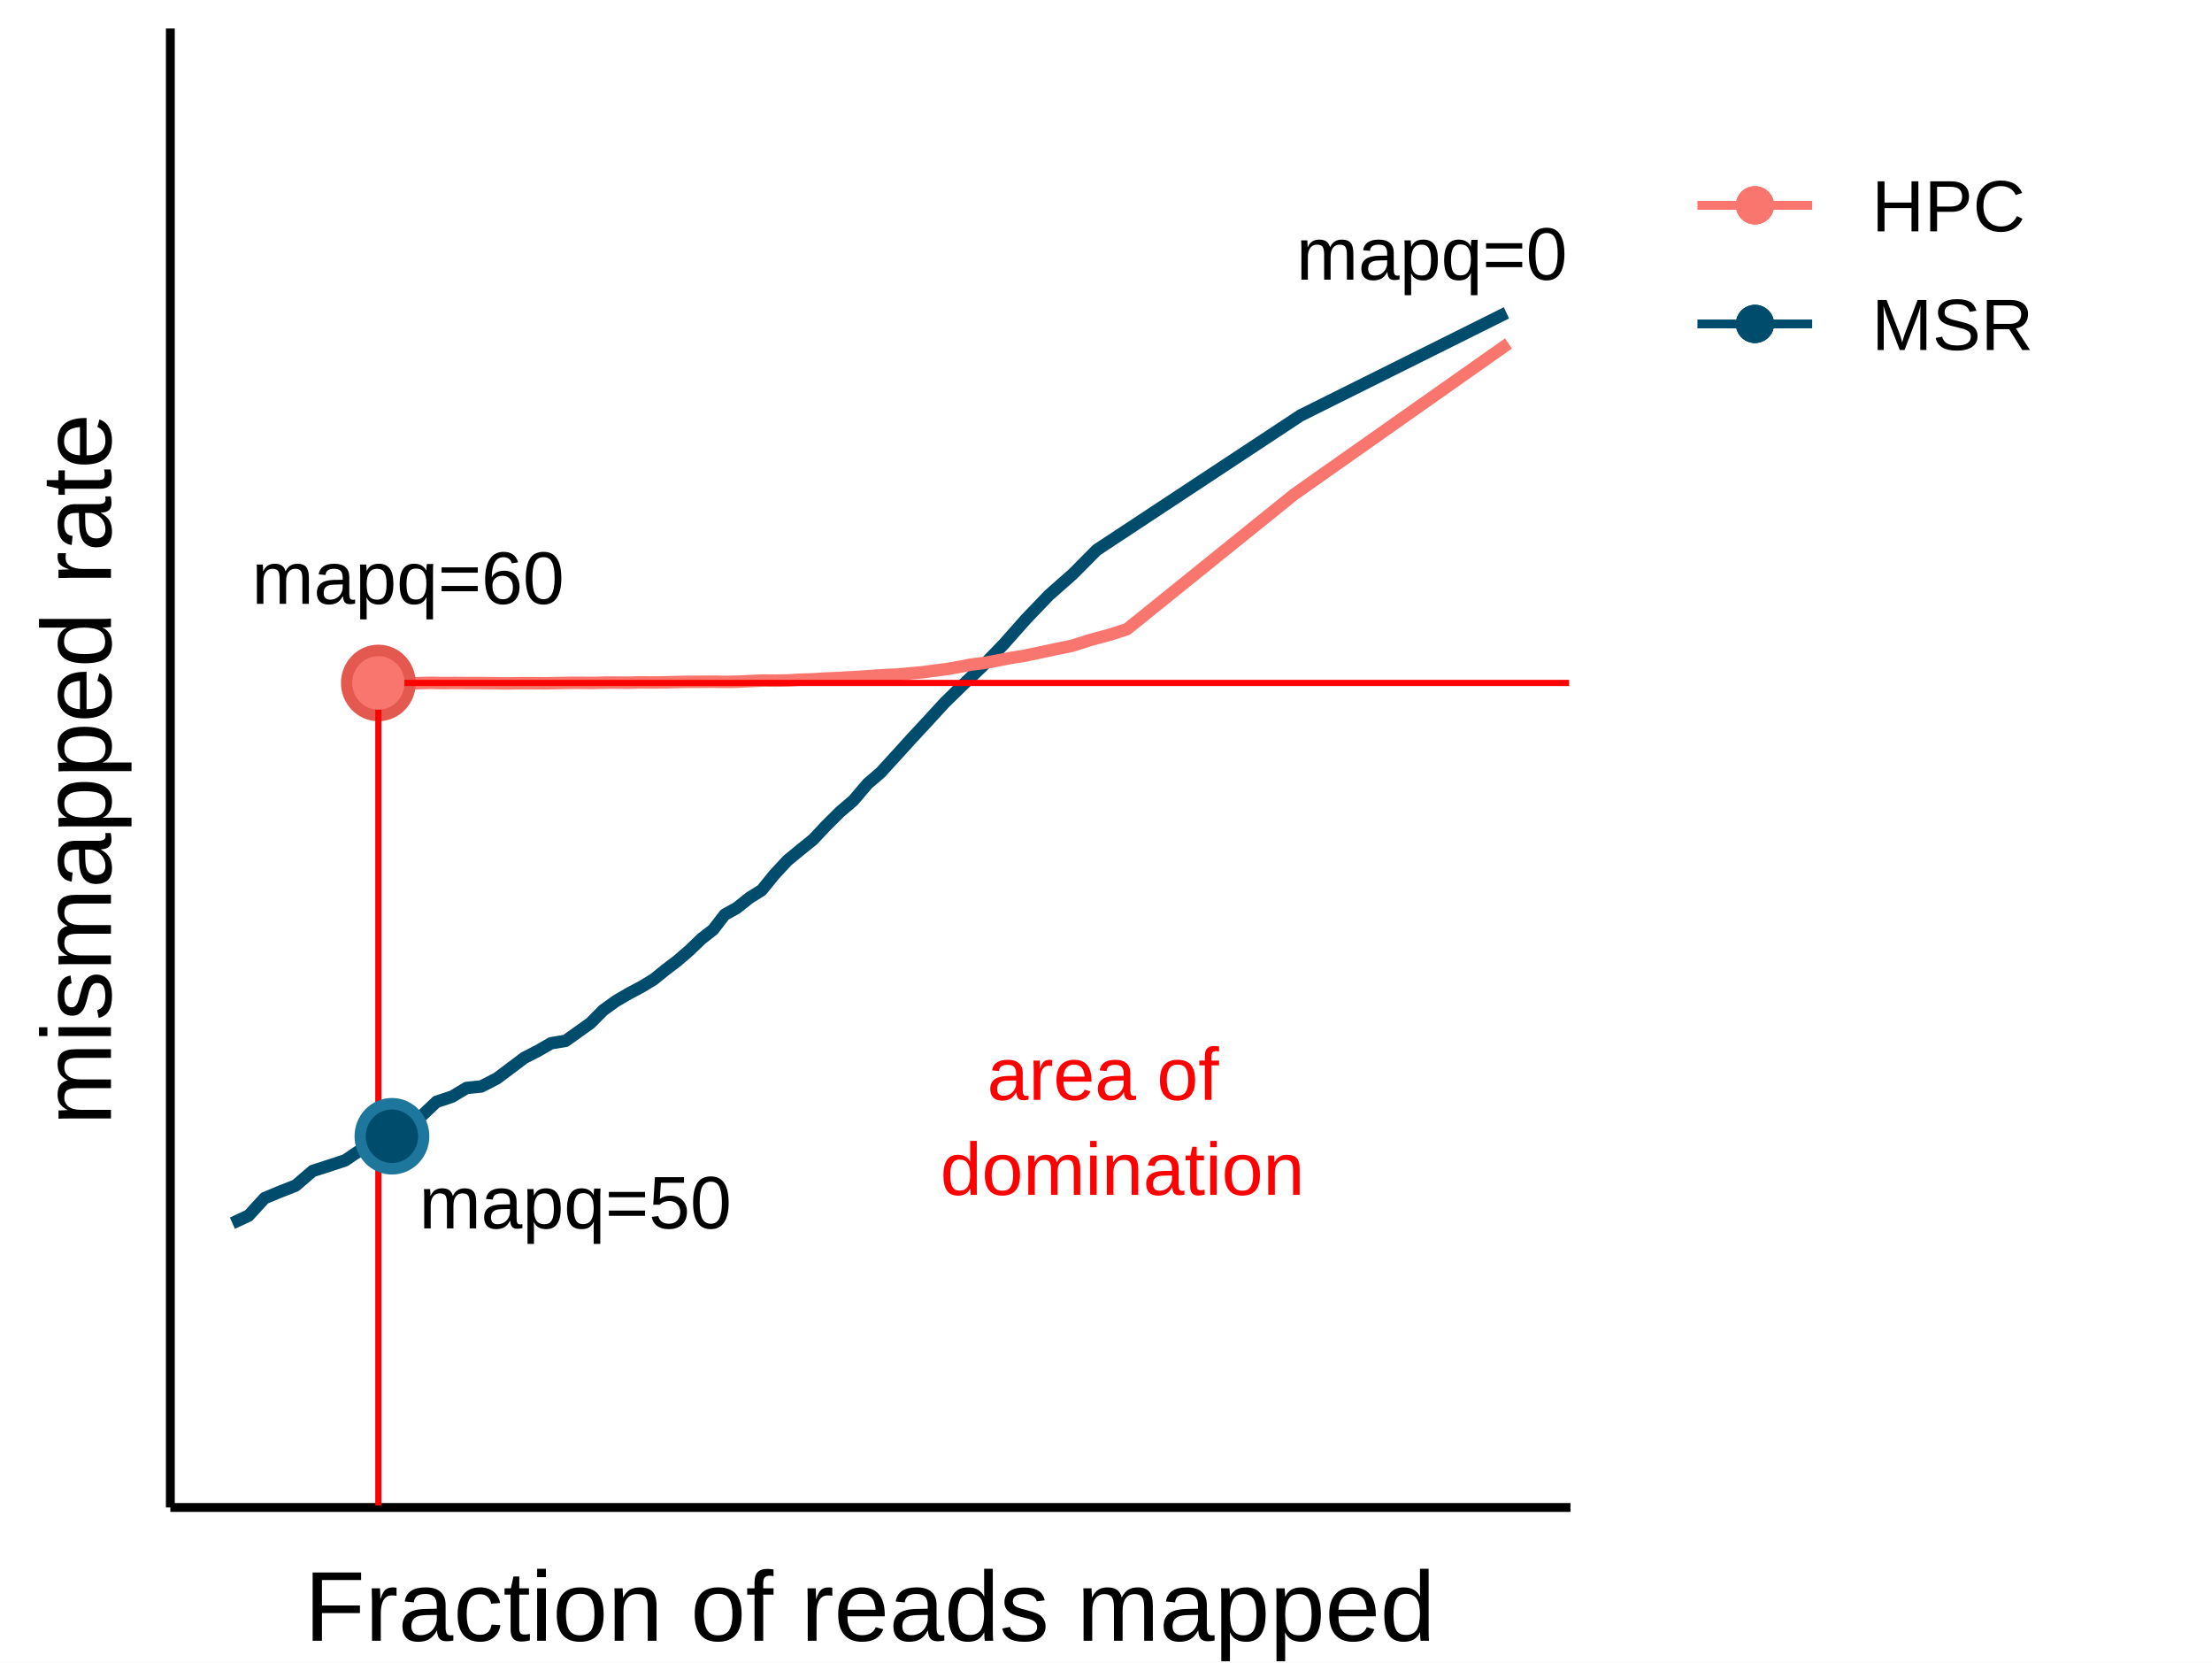
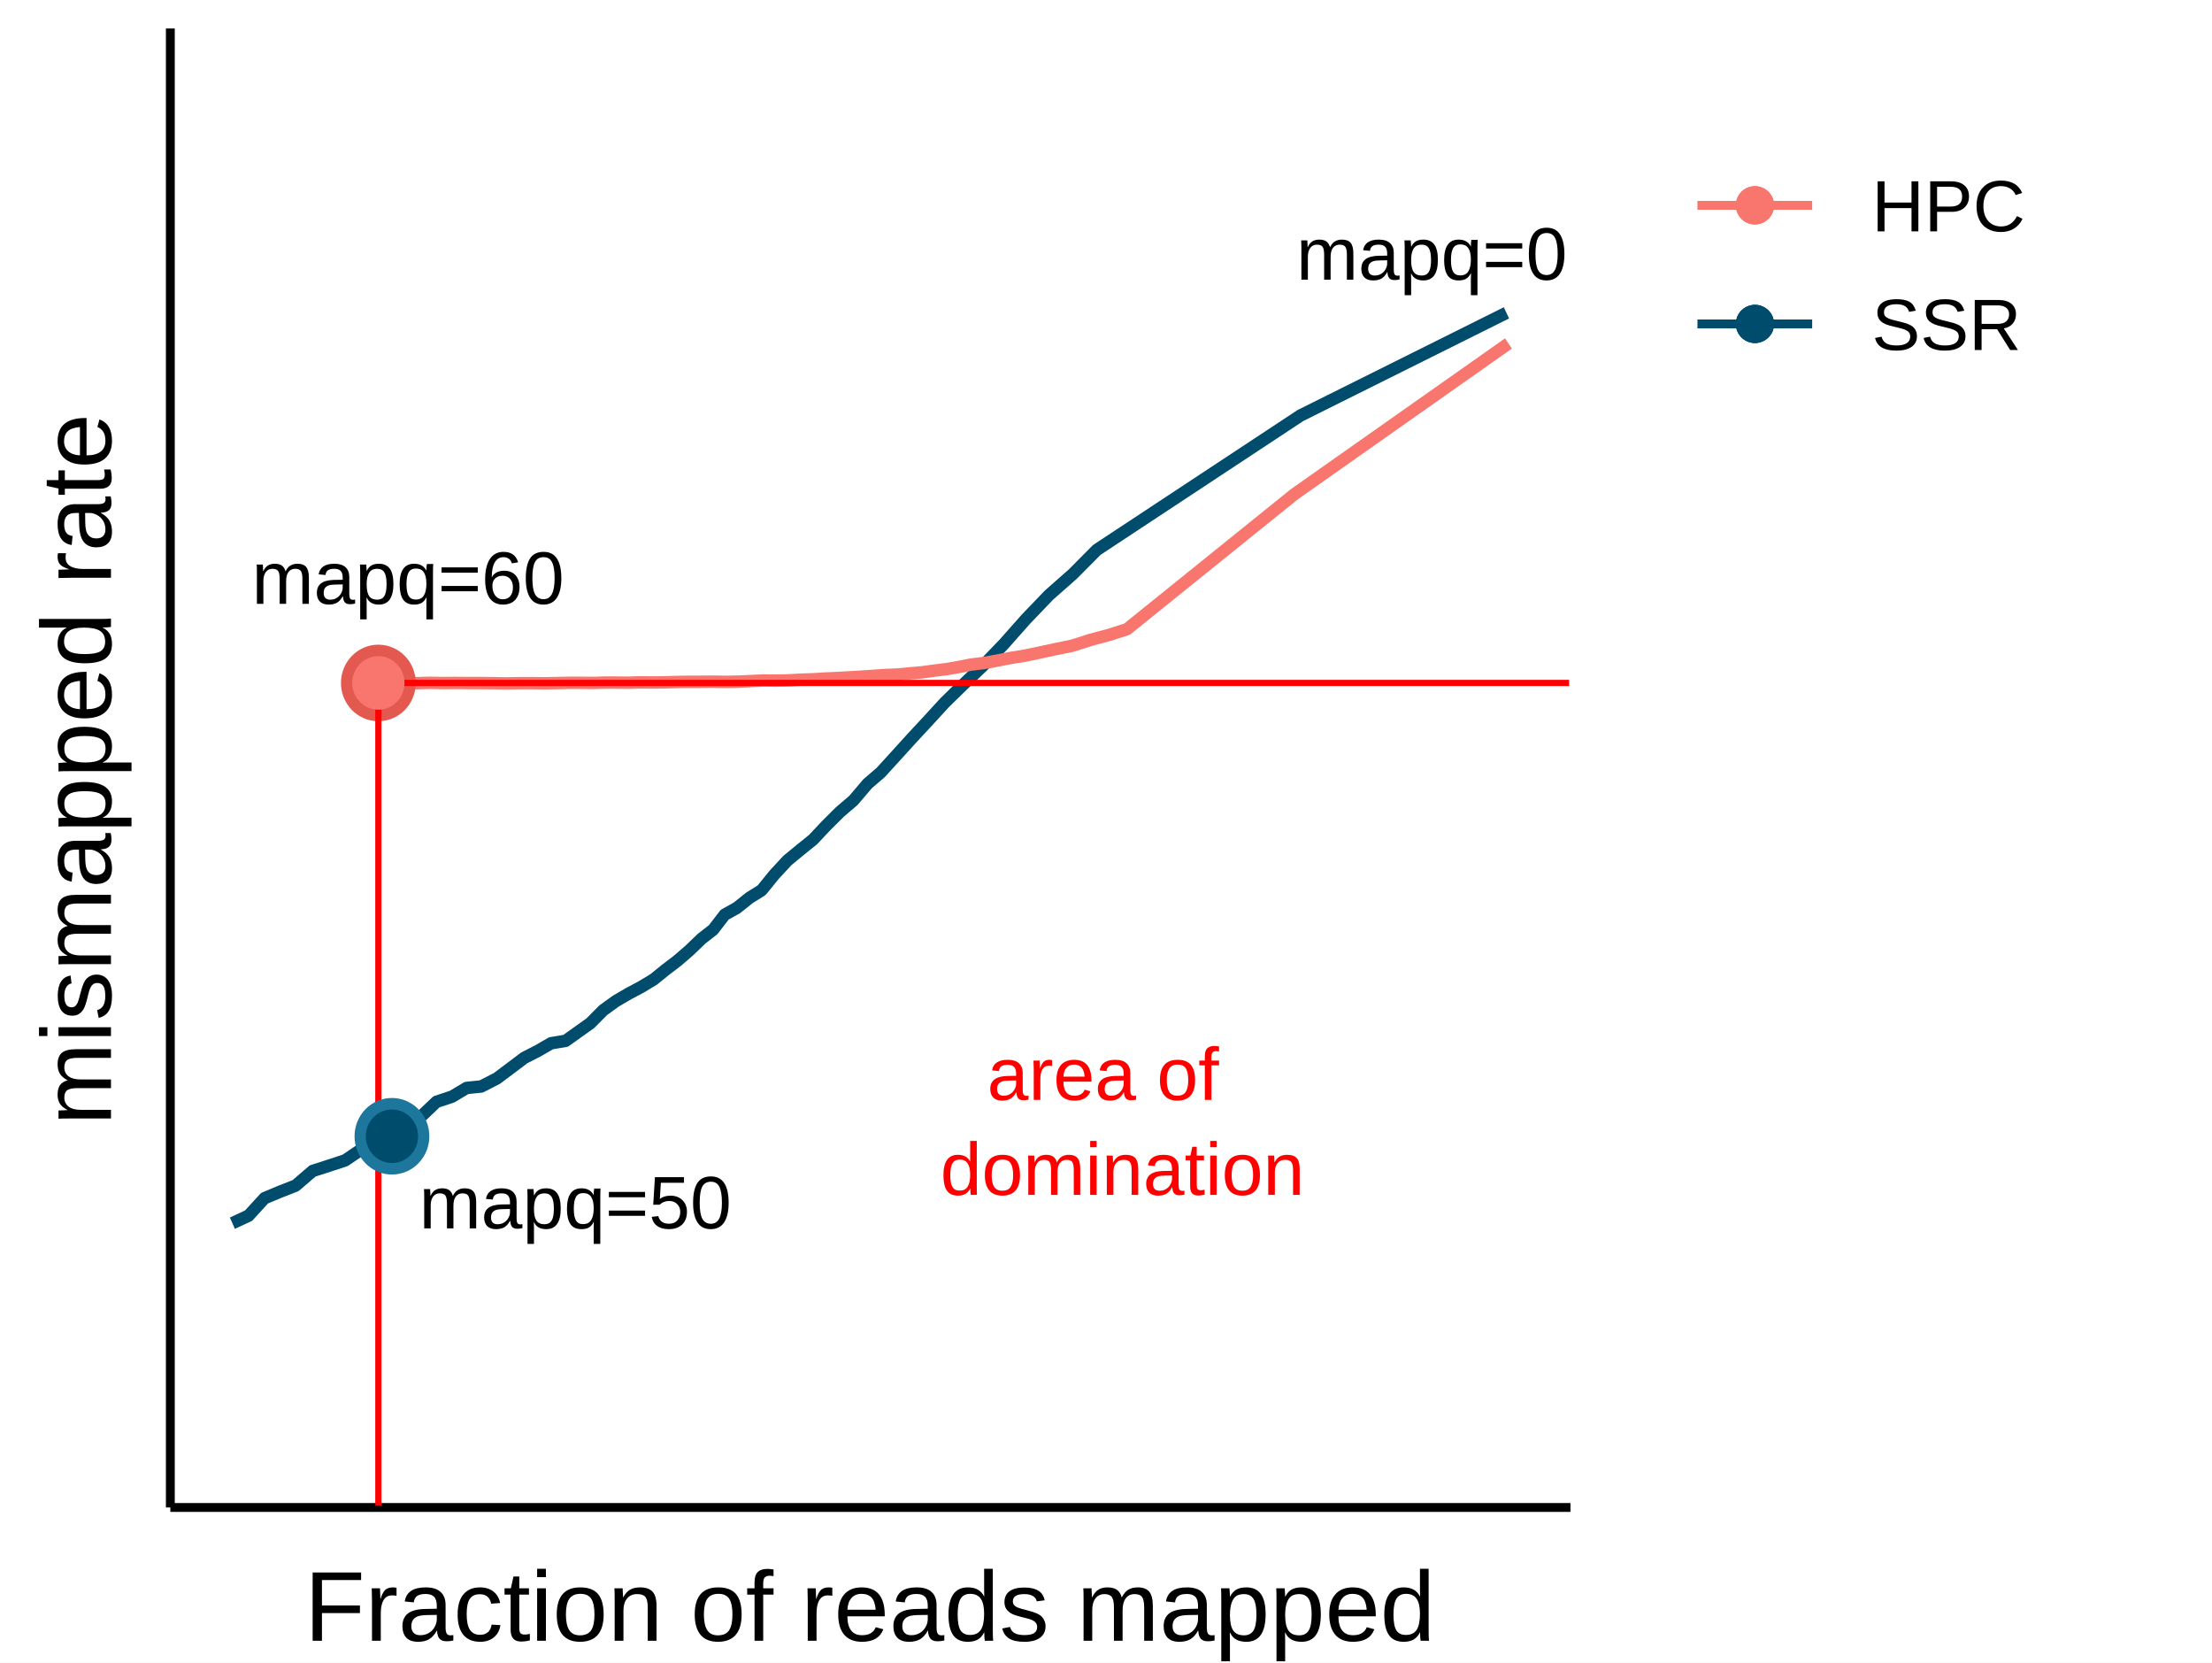
<svg xmlns="http://www.w3.org/2000/svg" class="svglite" width="267.471pt" height="200.989pt" viewBox="0 0 267.471 200.989" version="1.1" id="svg3745">
  <defs id="defs826">
    <style type="text/css" id="style824">
    .svglite line, .svglite polyline, .svglite polygon, .svglite path, .svglite rect, .svglite circle {
      fill: none;
      stroke: #000000;
      stroke-linecap: round;
      stroke-linejoin: round;
      stroke-miterlimit: 10.00;
    }
  </style>
  </defs>
  <defs id="defs833">
    <clipPath id="cpMC4wMHw3MjAuMDB8MC4wMHwyNTIuMDA=">
      <rect x="0" y="0" width="720" height="252" id="rect830" />
    </clipPath>
  </defs>
  <defs id="defs842">
    <clipPath id="cpNTIuNTZ8MjIxLjg2fDM4LjQ3fDIxNy4yNg==">
      <rect x="52.56" y="38.47" width="169.31" height="178.8" id="rect839" />
    </clipPath>
  </defs>
  <g id="layer4" transform="translate(42.58687,79.32164)" style="display:inline">
    <rect style="fill:#ffffff;fill-opacity:1;stroke:none;stroke-width:27.551;stroke-miterlimit:10;stroke-dasharray:none;stroke-opacity:1" id="rect28606" width="267.471" height="200.989" x="-42.587" y="-79.322" ry="0" />
  </g>
  <g id="layer2" style="display:inline" transform="translate(42.58687,79.32164)">
    <path style="fill:#e35950;fill-opacity:1;stroke:#ec7272;stroke-width:0.75;stroke-linecap:butt;stroke-linejoin:miter;stroke-miterlimit:10;stroke-dasharray:none;stroke-opacity:1" d="M 3.163,3.236 V 102.66" id="path9580" />
    <rect x="-21.99" y="-75.879" width="169.31" height="178.8" style="fill:#ffffff;stroke:none;stroke-width:1.07" id="rect844" />
  </g>
  <g id="layer3" style="display:none" transform="translate(42.58687,79.32164)">
    <ellipse cx="60.064" cy="182.894" style="display:inline;fill:#004c6d;stroke:#004c6d;stroke-width:0.985" id="circle1556" rx="2.67" ry="2.743" transform="translate(-74.55008,-114.3494)" />
    <ellipse cx="96.963" cy="162.086" style="display:inline;fill:#004c6d;stroke:#004c6d;stroke-width:0.985" id="circle1560" rx="2.67" ry="2.743" transform="translate(-74.55008,-114.3494)" />
    <ellipse cx="112.489" cy="152.223" style="display:inline;fill:#004c6d;stroke:#004c6d;stroke-width:0.985" id="circle1562" rx="2.67" ry="2.743" transform="translate(-74.55008,-114.3494)" />
    <ellipse cx="127.179" cy="139.041" style="display:inline;fill:#004c6d;stroke:#004c6d;stroke-width:0.985" id="circle1564" rx="2.67" ry="2.743" transform="translate(-74.55008,-114.3494)" />
    <ellipse cx="144.198" cy="122.144" style="display:inline;fill:#004c6d;stroke:#004c6d;stroke-width:0.985" id="circle1566" rx="2.67" ry="2.743" transform="translate(-74.55008,-114.3494)" />
    <ellipse cx="214.119" cy="72.846" style="display:inline;fill:#004c6d;stroke:#004c6d;stroke-width:0.985" id="circle1568" rx="2.67" ry="2.743" transform="translate(-74.55008,-114.3494)" />
    <ellipse cx="214.366" cy="76.546" style="display:inline;fill:#f8766d;stroke:#f8766d;stroke-width:0.985" id="circle1586" rx="2.67" ry="2.743" transform="translate(-74.55008,-114.3494)" />
    <ellipse cx="93.211" cy="117.642" style="display:inline;fill:#f8766d;stroke:#f8766d;stroke-width:0.985" id="circle1576" rx="2.67" ry="2.743" transform="translate(-74.55008,-114.3494)" />
    <ellipse cx="122.702" cy="117.36" style="display:inline;fill:#f8766d;stroke:#f8766d;stroke-width:0.985" id="circle1580" rx="2.67" ry="2.743" transform="translate(-74.55008,-114.3494)" />
    <ellipse cx="137.544" cy="116.727" style="display:inline;fill:#f8766d;stroke:#f8766d;stroke-width:0.985" id="circle1582" rx="2.67" ry="2.743" transform="translate(-74.55008,-114.3494)" />
    <ellipse cx="152.467" cy="114.898" style="display:inline;fill:#f8766d;stroke:#f8766d;stroke-width:0.985" id="circle1584" rx="2.67" ry="2.743" transform="translate(-74.55008,-114.3494)" />
    <ellipse cx="107.902" cy="117.557" style="display:inline;fill:#f8766d;stroke:#f8766d;stroke-width:0.985" id="circle1578" rx="2.67" ry="2.743" transform="translate(-74.55008,-114.3494)" />
  </g>
  <g clip-path="url(#cpMC4wMHw3MjAuMDB8MC4wMHwyNTIuMDA=)" id="g1728" transform="translate(-31.96321,-35.02775)" />
  <defs id="defs1733">
    <clipPath id="cpMjYwLjQyfDQyOS43M3wzOC40N3wyMTcuMjY=">
      <rect x="260.42" y="38.47" width="169.31" height="178.8" id="rect1730" />
    </clipPath>
  </defs>
  <g clip-path="url(#cpMC4wMHw3MjAuMDB8MC4wMHwyNTIuMDA=)" id="g2601" transform="translate(-31.96321,-35.02775)" />
  <defs id="defs2606">
    <clipPath id="cpNDY4LjI4fDYzNy41OXwzOC40N3wyMTcuMjY=">
      <rect x="468.28" y="38.47" width="169.31" height="178.8" id="rect2603" />
    </clipPath>
  </defs>
  <g clip-path="url(#cpMC4wMHw3MjAuMDB8MC4wMHwyNTIuMDA=)" id="g3482" transform="translate(-31.96321,-35.02775)" />
  <defs id="defs3487">
    <clipPath id="cpNTIuNTZ8MjIxLjg2fDUuNDh8MzguNDc=">
      <rect x="52.56" y="5.48" width="169.31" height="32.99" id="rect3484" />
    </clipPath>
  </defs>
  <g clip-path="url(#cpMC4wMHw3MjAuMDB8MC4wMHwyNTIuMDA=)" id="g3495" transform="translate(-31.96321,-35.02775)" />
  <defs id="defs3500">
    <clipPath id="cpMjYwLjQyfDQyOS43M3w1LjQ4fDM4LjQ3">
      <rect x="260.42" y="5.48" width="169.31" height="32.99" id="rect3497" />
    </clipPath>
  </defs>
  <g clip-path="url(#cpMC4wMHw3MjAuMDB8MC4wMHwyNTIuMDA=)" id="g3510" transform="translate(-31.96321,-35.02775)" />
  <defs id="defs3515">
    <clipPath id="cpNDY4LjI4fDYzNy41OXw1LjQ4fDM4LjQ3">
      <rect x="468.28" y="5.48" width="169.31" height="32.99" id="rect3512" />
    </clipPath>
  </defs>
  <polyline points="52.56,217.26 221.86,217.26 " style="stroke-width:1.07;stroke-linecap:butt" id="polyline3525" transform="translate(-31.96321,-35.02775)" />
  <polyline points="52.56,217.26 52.56,38.47 " style="stroke-width:1.07;stroke-linecap:butt" id="polyline3635" transform="translate(-31.96321,-35.02775)" />
  <text x="345.07" y="243.87" text-anchor="middle" style="font-size:12px;font-family:Arial" textLength="136.74" lengthAdjust="spacingAndGlyphs" id="text3649" transform="translate(-239.8788,-45.52775)">Fraction of reads mapped</text>
  <rect x="198.086" y="18.502" width="65.97" height="27.2" style="fill:#ffffff;stroke:none;stroke-width:0.468" id="rect3653" />
  <g id="layer1" style="display:inline" transform="translate(-31.96321,-35.02775)">
    <polyline points="100.81,149.33 102.24,148.68 103.65,147.18 105.00,146.63 106.39,146.10 107.90,144.84 109.37,144.38 110.77,143.93 112.09,143.06 113.54,142.44 114.90,141.86 116.26,140.74 117.59,140.05 118.83,138.90 120.22,138.45 121.49,137.71 122.79,137.58 124.17,136.89 125.43,135.97 126.59,135.12 127.76,134.54 128.95,133.87 130.24,133.66 131.29,132.93 132.43,132.14 133.56,131.03 134.67,130.25 135.81,129.60 136.88,129.05 138.02,128.38 139.10,127.53 140.10,126.79 141.16,125.90 142.24,124.89 143.27,124.11 144.29,122.82 145.36,122.24 146.48,121.37 147.55,120.72 148.67,119.38 149.83,118.16 150.98,117.24 152.09,116.37 153.24,115.18 154.48,113.98 155.65,113.01 156.91,111.57 158.06,110.61 159.42,109.16 160.78,107.70 162.26,106.15 163.71,104.61 165.34,103.06 167.08,101.45 168.95,99.56 170.90,97.42 172.93,95.36 175.04,93.55 177.15,91.48 195.14,79.93 213.33,71.11 " style="stroke:#004c6d;stroke-width:1.07;stroke-linecap:butt" id="polyline1526" transform="matrix(1.369131,0,0,1.406903,-77.95756,-27.1988)" />
    <polyline points="113.70,102.91 114.83,102.92 116.03,102.92 117.14,102.93 118.27,102.90 119.40,102.92 120.49,102.91 121.61,102.92 122.78,102.92 123.88,102.93 125.02,102.95 126.19,102.93 127.33,102.93 128.42,102.94 129.49,102.92 130.55,102.90 131.58,102.90 132.63,102.91 133.68,102.88 134.71,102.88 135.75,102.89 136.81,102.86 137.89,102.87 138.90,102.86 140.02,102.83 141.08,102.81 142.17,102.81 143.29,102.80 144.39,102.82 145.43,102.80 146.56,102.75 147.69,102.70 148.85,102.71 149.94,102.69 150.96,102.63 152.04,102.60 153.19,102.53 154.21,102.49 155.28,102.43 156.38,102.37 157.40,102.30 158.48,102.23 159.50,102.19 160.60,102.09 161.69,102.00 162.91,101.84 163.90,101.72 164.90,101.55 166.00,101.34 167.16,101.20 168.30,101.00 169.49,100.77 170.78,100.57 172.10,100.30 173.49,100.01 174.95,99.72 176.60,99.21 178.24,98.78 179.82,98.29 194.58,86.71 213.51,73.74 " style="stroke:#f8766d;stroke-width:1.07;stroke-linecap:butt" id="polyline1570" transform="matrix(1.369131,0,0,1.406903,-77.95756,-27.1988)" />
    <ellipse cx="77.713" cy="117.586" style="fill:#e35950;fill-opacity:1;stroke:#e35950;stroke-width:1.409;stroke-opacity:1" id="ellipse8075" rx="3.818" ry="3.923" />
    <path style="fill:#ff0000;stroke:#ff0000;stroke-width:0.75px;stroke-linecap:butt;stroke-linejoin:miter;stroke-opacity:1" d="M 3.163,3.236 V 102.66" id="path9796" transform="translate(74.55008,114.3494)" />
    <path style="fill:#ff0000;stroke:#ff0000;stroke-width:0.75px;stroke-linecap:butt;stroke-linejoin:miter;stroke-opacity:1" d="M 3.163,3.236 H 147.146" id="path9798" transform="translate(74.55008,114.3494)" />
    <ellipse cx="77.713" cy="117.586" style="fill:#f8766d;stroke:#f8766d;stroke-width:0.985" id="circle1574" rx="2.67" ry="2.743" />
    <ellipse cx="79.356" cy="172.384" style="display:inline;fill:#1d769c;fill-opacity:1;stroke:#1d769c;stroke-width:1.409;stroke-opacity:1" id="ellipse8075-3" rx="3.818" ry="3.923" />
    <ellipse cx="79.356" cy="172.384" style="fill:#004c6d;stroke:#004c6d;stroke-width:0.985" id="circle1558" rx="2.67" ry="2.743" />
  </g>
  <g id="g14204" transform="translate(-30.91376,40.65725)">
    <line x1="236.2" y1="-15.839" x2="250.03" y2="-15.839" style="stroke:#f8766d;stroke-width:1.07;stroke-linecap:butt" id="line3659" />
    <circle cx="243.12" cy="-15.839" r="1.95" style="fill:#f8766d;stroke:#f8766d;stroke-width:0.71" id="circle3661" />
    <line x1="236.2" y1="-15.839" x2="250.03" y2="-15.839" style="stroke:#f8766d;stroke-width:1.07;stroke-linecap:butt" id="line3663" />
    <circle cx="243.12" cy="-15.839" r="1.95" style="fill:#f8766d;stroke:#f8766d;stroke-width:0.71" id="circle3665" />
    <line x1="236.2" y1="-15.839" x2="250.03" y2="-15.839" style="stroke:#f8766d;stroke-width:1.07;stroke-linecap:butt" id="line3667" />
    <circle cx="243.12" cy="-15.839" r="1.95" style="fill:#f8766d;stroke:#f8766d;stroke-width:0.71" id="circle3669" />
    <line x1="236.2" y1="-1.499" x2="250.03" y2="-1.499" style="stroke:#004c6d;stroke-width:1.07;stroke-linecap:butt" id="line3695" />
    <circle cx="243.12" cy="-1.499" r="1.95" style="fill:#004c6d;stroke:#004c6d;stroke-width:0.71" id="circle3697" />
    <line x1="236.2" y1="-1.499" x2="250.03" y2="-1.499" style="stroke:#004c6d;stroke-width:1.07;stroke-linecap:butt" id="line3699" />
    <circle cx="243.12" cy="-1.499" r="1.95" style="fill:#004c6d;stroke:#004c6d;stroke-width:0.71" id="circle3701" />
    <line x1="236.2" y1="-1.499" x2="250.03" y2="-1.499" style="stroke:#004c6d;stroke-width:1.07;stroke-linecap:butt" id="line3703" />
    <circle cx="243.12" cy="-1.499" r="1.95" style="fill:#004c6d;stroke:#004c6d;stroke-width:0.71" id="circle3705" />
    <text x="676.79" y="101.66" style="font-size:8.8px;font-family:Arial" textLength="18.57" lengthAdjust="spacingAndGlyphs" id="text3731" transform="translate(-419.5501,-114.3494)">HPC</text>
-     <text x="676.79" y="101.66" style="font-size:8.8px;font-family:Arial" textLength="18.57" lengthAdjust="spacingAndGlyphs" id="text13409" transform="translate(-419.5501,-100.0098)">MSR</text>
+     <text x="676.79" y="101.66" style="font-size:8.8px;font-family:Arial" textLength="18.57" lengthAdjust="spacingAndGlyphs" id="text13409" transform="translate(-419.5501,-100.0098)">SSR</text>
  </g>
  <text xml:space="preserve" style="font-weight:bold;font-size:9px;line-height:1.25;font-family:'Fira Code';-inkscape-font-specification:'Fira Code, Bold';stroke-width:0.75" x="156.737" y="33.806" id="text15406">
    <tspan id="tspan15404" style="font-style:normal;font-variant:normal;font-weight:normal;font-stretch:normal;font-size:9px;font-family:Arial;-inkscape-font-specification:Arial;stroke-width:0.75" x="156.737" y="33.806">mapq=0</tspan>
  </text>
  <text xml:space="preserve" style="font-weight:bold;font-size:9px;line-height:1.25;font-family:'Fira Code';-inkscape-font-specification:'Fira Code, Bold';stroke-width:0.75" x="30.442" y="72.992" id="text15406-8">
    <tspan id="tspan15404-0" style="font-style:normal;font-variant:normal;font-weight:normal;font-stretch:normal;font-size:9px;font-family:Arial;-inkscape-font-specification:Arial;stroke-width:0.75" x="30.442" y="72.992">mapq=60</tspan>
  </text>
  <text xml:space="preserve" style="font-weight:bold;font-size:9px;line-height:1.25;font-family:'Fira Code';-inkscape-font-specification:'Fira Code, Bold';stroke-width:0.75" x="50.671" y="148.49" id="text15406-7">
    <tspan id="tspan15404-6" style="font-style:normal;font-variant:normal;font-weight:normal;font-stretch:normal;font-size:9px;font-family:Arial;-inkscape-font-specification:Arial;stroke-width:0.75" x="50.671" y="148.49">mapq=50</tspan>
  </text>
  <text xml:space="preserve" style="font-weight:bold;font-size:9px;line-height:1.25;font-family:'Fira Code';-inkscape-font-specification:'Fira Code, Bold';stroke-width:0.75" x="139.229" y="132.957" id="text15406-6">
    <tspan id="tspan15404-5" style="font-style:normal;font-variant:normal;font-weight:normal;font-stretch:normal;font-size:9px;font-family:Arial;-inkscape-font-specification:Arial;text-align:center;text-anchor:middle;fill:#ff0000;fill-opacity:1;stroke-width:0.75" x="139.229" y="132.957">area of</tspan>
    <tspan style="font-style:normal;font-variant:normal;font-weight:normal;font-stretch:normal;font-size:9px;font-family:Arial;-inkscape-font-specification:Arial;text-align:center;text-anchor:middle;fill:#ff0000;fill-opacity:1;stroke-width:0.75" x="139.229" y="144.439" id="tspan19449">domination</tspan>
  </text>
  <text xml:space="preserve" style="font-weight:bold;font-size:12px;line-height:1.25;font-family:'Fira Code';-inkscape-font-specification:'Fira Code, Bold';stroke-width:0.75" x="-141.022" y="13.419" id="text31184" transform="rotate(-90)">
    <tspan id="tspan31182" style="font-style:normal;font-variant:normal;font-weight:normal;font-stretch:normal;font-size:12px;font-family:Arial;-inkscape-font-specification:Arial;stroke-width:0.75" x="-141.022" y="13.419" dx="4.986">mismapped rate</tspan>
  </text>
</svg>
